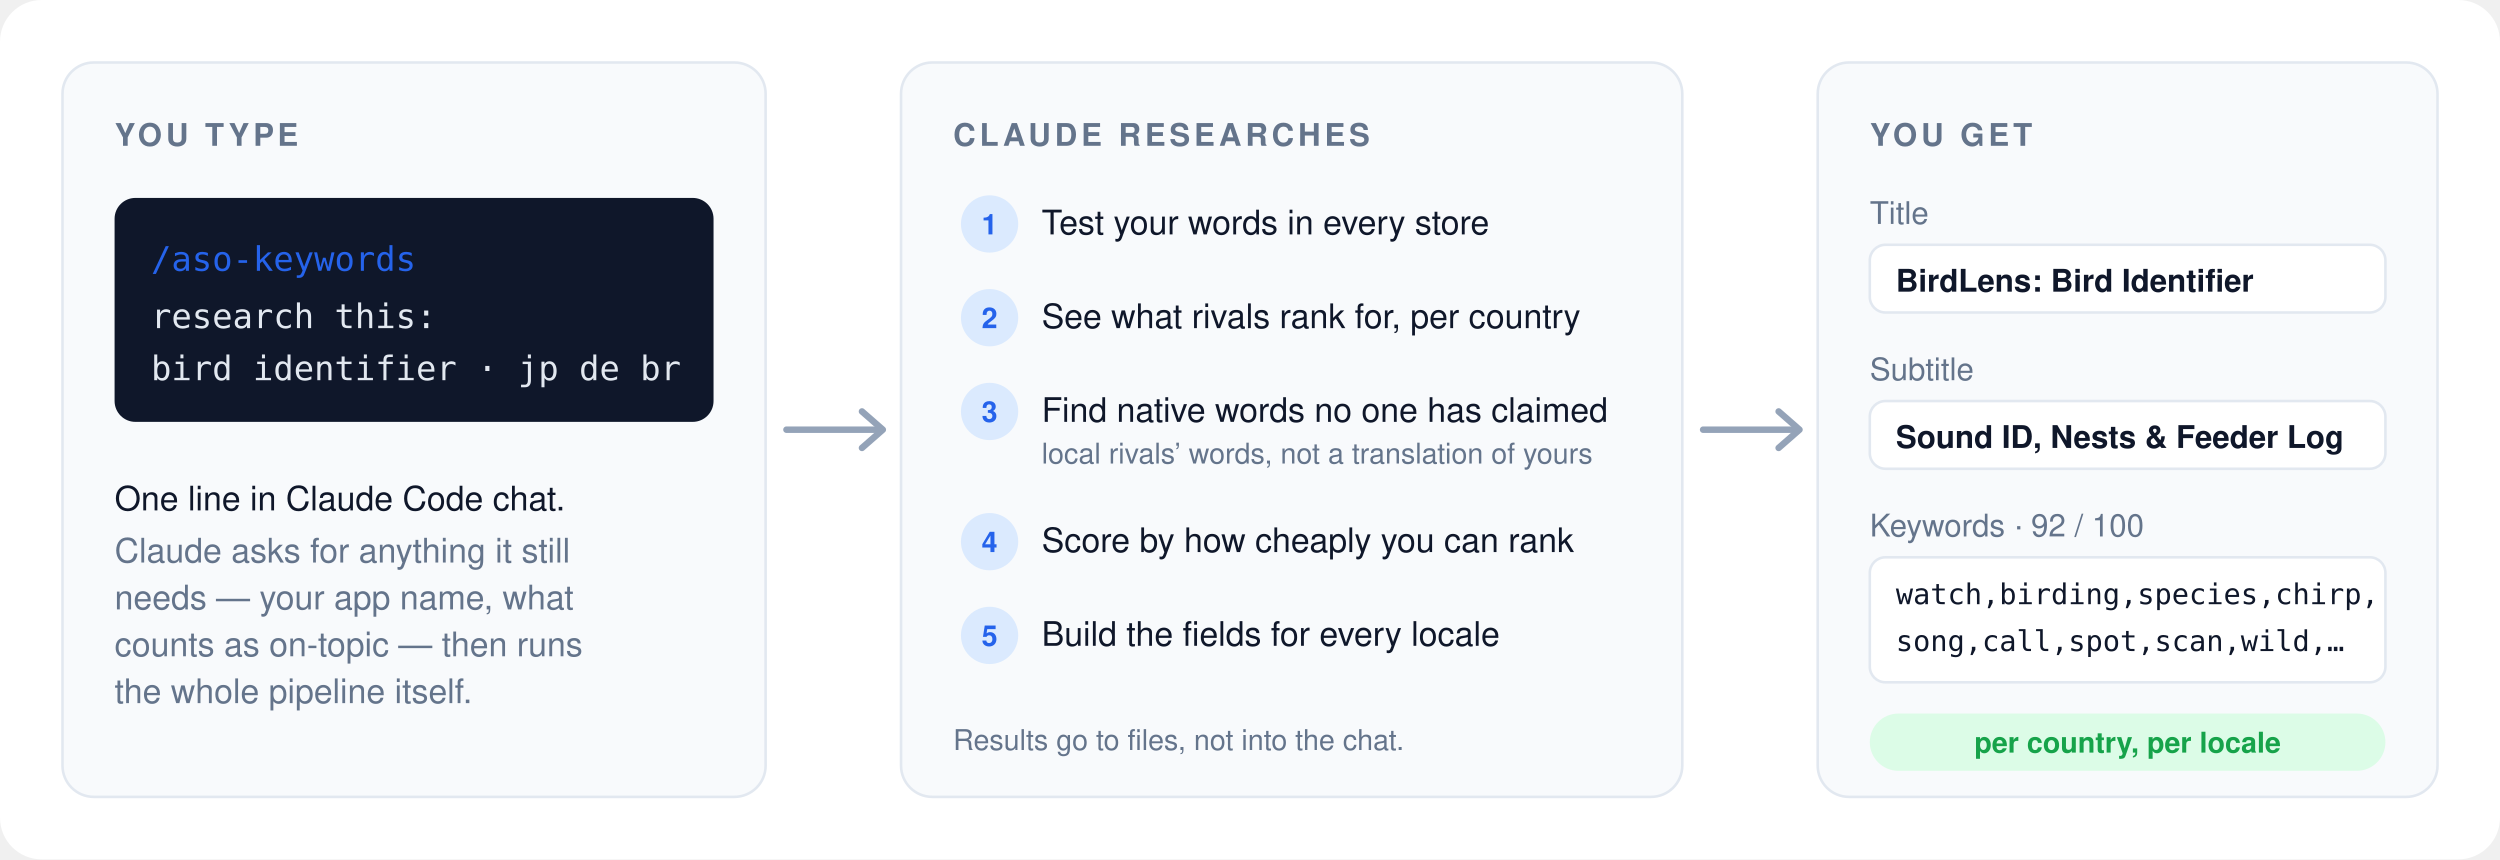
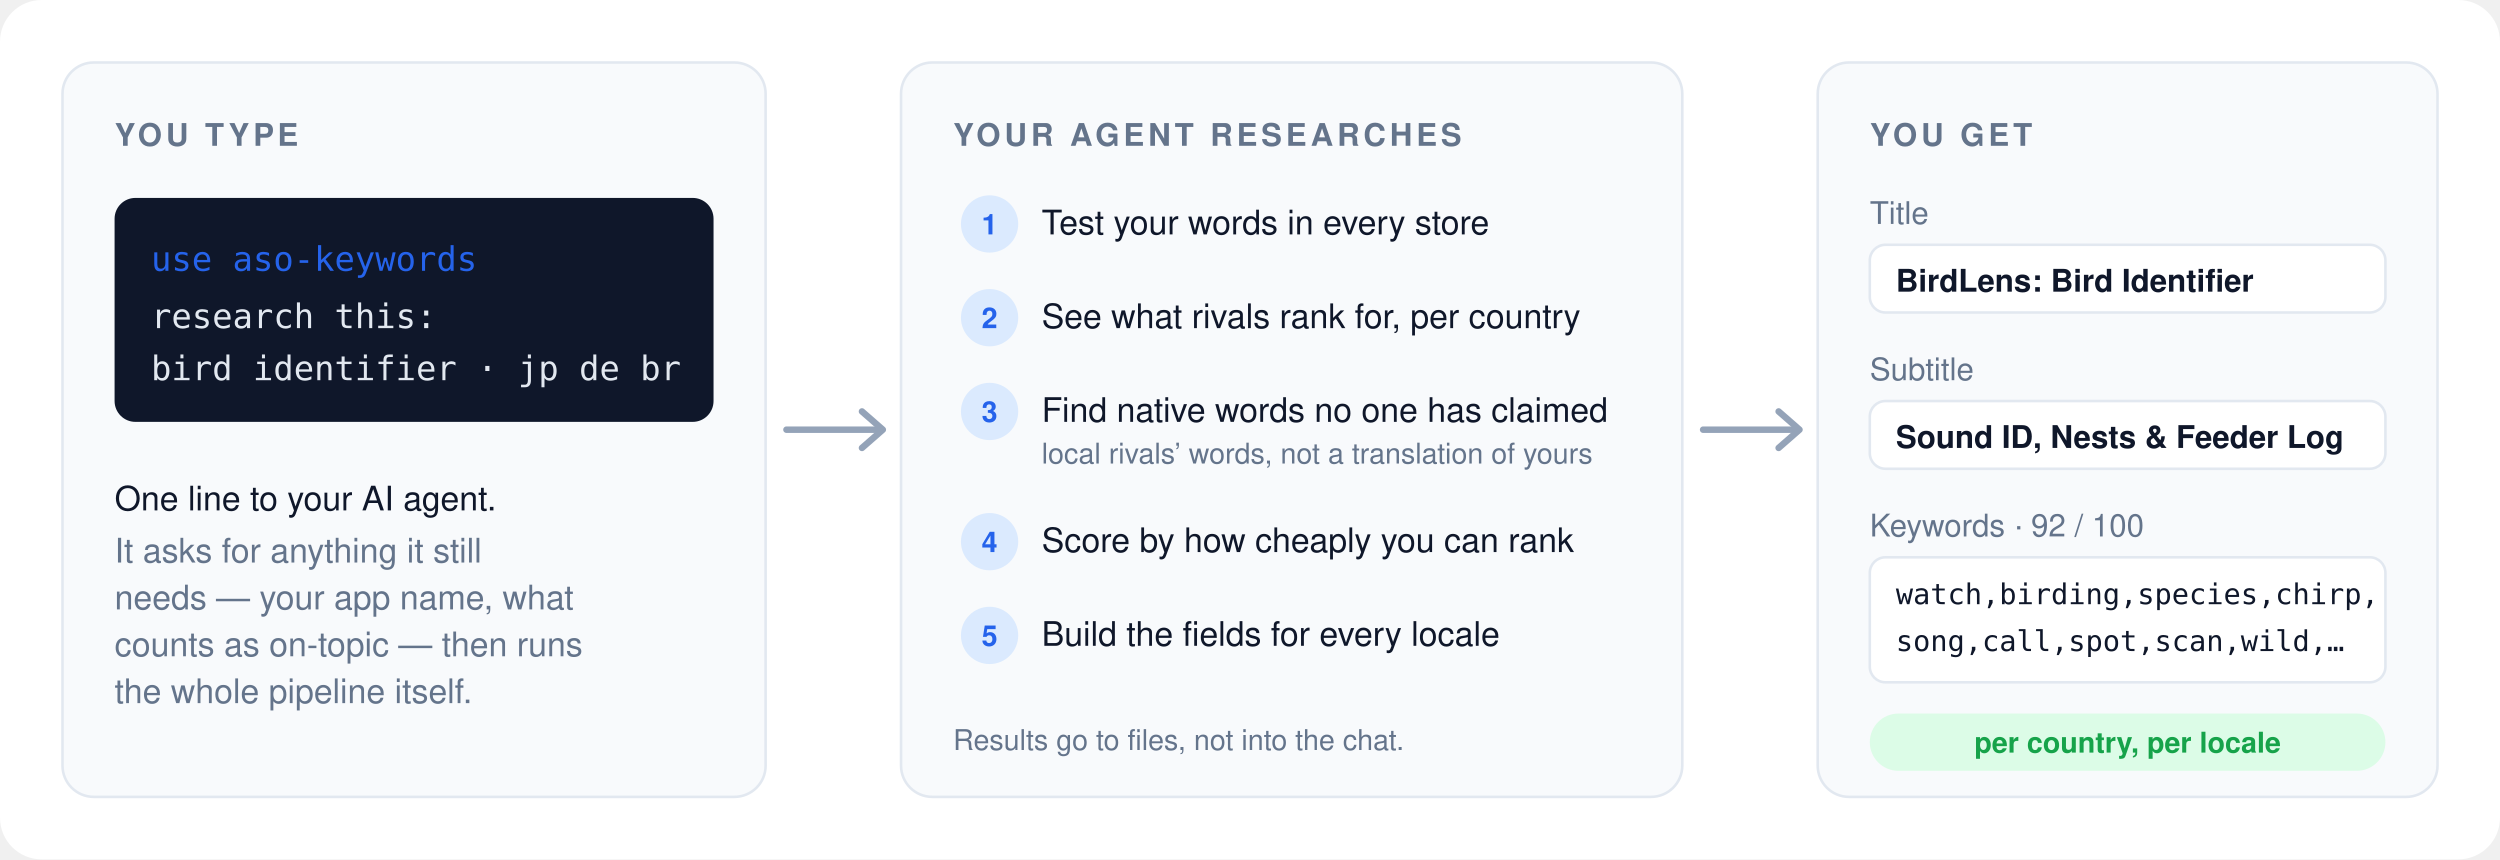
<svg xmlns="http://www.w3.org/2000/svg" width="960" height="330" viewBox="0 0 960 330" font-family="-apple-system, BlinkMacSystemFont, 'Segoe UI', Helvetica, Arial, sans-serif">
  <rect width="960" height="330" rx="16" fill="#ffffff" />
  <rect x="24" y="24" width="270" height="282" rx="12" fill="#f8fafc" stroke="#e2e8f0" />
  <text x="44" y="56" font-size="12" font-weight="700" fill="#64748b" letter-spacing="1.5">YOU TYPE</text>
  <rect x="44" y="76" width="230" height="86" rx="8" fill="#0f172a" />
-   <text x="58" y="104" font-size="13" font-family="ui-monospace, SFMono-Regular, Menlo, monospace" fill="#2563eb">/aso-keywords</text>
+   <text x="58" y="104" font-size="13" font-family="ui-monospace, SFMono-Regular, Menlo, monospace" fill="#2563eb">use aso-keywords</text>
  <text x="58" y="126" font-size="13" font-family="ui-monospace, SFMono-Regular, Menlo, monospace" fill="#e2e8f0">research this:</text>
  <text x="58" y="146" font-size="13" font-family="ui-monospace, SFMono-Regular, Menlo, monospace" fill="#e2e8f0">bird identifier · jp de br</text>
-   <text x="44" y="196" font-size="13" fill="#0f172a">One line in Claude Code chat.</text>
-   <text x="44" y="216" font-size="13" fill="#64748b">Claude asks for anything it still</text>
+   <text x="44" y="196" font-size="13" fill="#0f172a">One line to your AI agent.</text>
+   <text x="44" y="216" font-size="13" fill="#64748b">It asks for anything it still</text>
  <text x="44" y="234" font-size="13" fill="#64748b">needs — your app name, what</text>
  <text x="44" y="252" font-size="13" fill="#64748b">counts as on-topic — then runs</text>
  <text x="44" y="270" font-size="13" fill="#64748b">the whole pipeline itself.</text>
  <path d="M302 165 L338 165" stroke="#94a3b8" stroke-width="2.5" fill="none" stroke-linecap="round" />
  <path d="M331 158 L339 165 L331 172" stroke="#94a3b8" stroke-width="2.5" fill="none" stroke-linecap="round" stroke-linejoin="round" />
  <rect x="346" y="24" width="300" height="282" rx="12" fill="#f8fafc" stroke="#e2e8f0" />
-   <text x="366" y="56" font-size="12" font-weight="700" fill="#64748b" letter-spacing="1.5">CLAUDE RESEARCHES</text>
+   <text x="366" y="56" font-size="12" font-weight="700" fill="#64748b" letter-spacing="1.5">YOUR AGENT RESEARCHES</text>
  <g font-size="13" fill="#0f172a">
    <circle cx="380" cy="86" r="11" fill="#dbeafe" />
    <text x="380" y="90" text-anchor="middle" font-size="11" font-weight="700" fill="#2563eb">1</text>
    <text x="400" y="90">Test your words in every store</text>
    <circle cx="380" cy="122" r="11" fill="#dbeafe" />
    <text x="380" y="126" text-anchor="middle" font-size="11" font-weight="700" fill="#2563eb">2</text>
    <text x="400" y="126">See what rivals rank for, per country</text>
    <circle cx="380" cy="158" r="11" fill="#dbeafe" />
    <text x="380" y="162" text-anchor="middle" font-size="11" font-weight="700" fill="#2563eb">3</text>
    <text x="400" y="162">Find native words no one has claimed</text>
    <text x="400" y="178" font-size="11" fill="#64748b">local rivals’ words, not a translation of yours</text>
    <circle cx="380" cy="208" r="11" fill="#dbeafe" />
    <text x="380" y="212" text-anchor="middle" font-size="11" font-weight="700" fill="#2563eb">4</text>
    <text x="400" y="212">Score by how cheaply you can rank</text>
    <circle cx="380" cy="244" r="11" fill="#dbeafe" />
    <text x="380" y="248" text-anchor="middle" font-size="11" font-weight="700" fill="#2563eb">5</text>
    <text x="400" y="248">Build the fields for every locale</text>
  </g>
  <text x="366" y="288" font-size="11" fill="#64748b">Results go to files, not into the chat.</text>
  <path d="M654 165 L690 165" stroke="#94a3b8" stroke-width="2.5" fill="none" stroke-linecap="round" />
  <path d="M683 158 L691 165 L683 172" stroke="#94a3b8" stroke-width="2.5" fill="none" stroke-linecap="round" stroke-linejoin="round" />
  <rect x="698" y="24" width="238" height="282" rx="12" fill="#f8fafc" stroke="#e2e8f0" />
  <text x="718" y="56" font-size="12" font-weight="700" fill="#64748b" letter-spacing="1.5">YOU GET</text>
  <g font-size="12">
    <text x="718" y="86" fill="#64748b">Title</text>
    <rect x="718" y="94" width="198" height="26" rx="6" fill="#ffffff" stroke="#e2e8f0" />
    <text x="728" y="112" fill="#0f172a" font-weight="600">BirdLens: Bird Identifier</text>
    <text x="718" y="146" fill="#64748b">Subtitle</text>
    <rect x="718" y="154" width="198" height="26" rx="6" fill="#ffffff" stroke="#e2e8f0" />
    <text x="728" y="172" fill="#0f172a" font-weight="600">Sound ID, Nests &amp; Feeder Log</text>
    <text x="718" y="206" fill="#64748b">Keywords · 92 / 100</text>
    <rect x="718" y="214" width="198" height="48" rx="6" fill="#ffffff" stroke="#e2e8f0" />
    <text x="728" y="232" fill="#0f172a" font-family="ui-monospace, SFMono-Regular, Menlo, monospace" font-size="11">watch,birding,species,chirp,</text>
    <text x="728" y="250" fill="#0f172a" font-family="ui-monospace, SFMono-Regular, Menlo, monospace" font-size="11">song,call,spot,scan,wild,…</text>
  </g>
  <rect x="718" y="274" width="198" height="22" rx="11" fill="#dcfce7" />
  <text x="817" y="289" text-anchor="middle" font-size="11" font-weight="600" fill="#16a34a">per country, per locale</text>
</svg>
